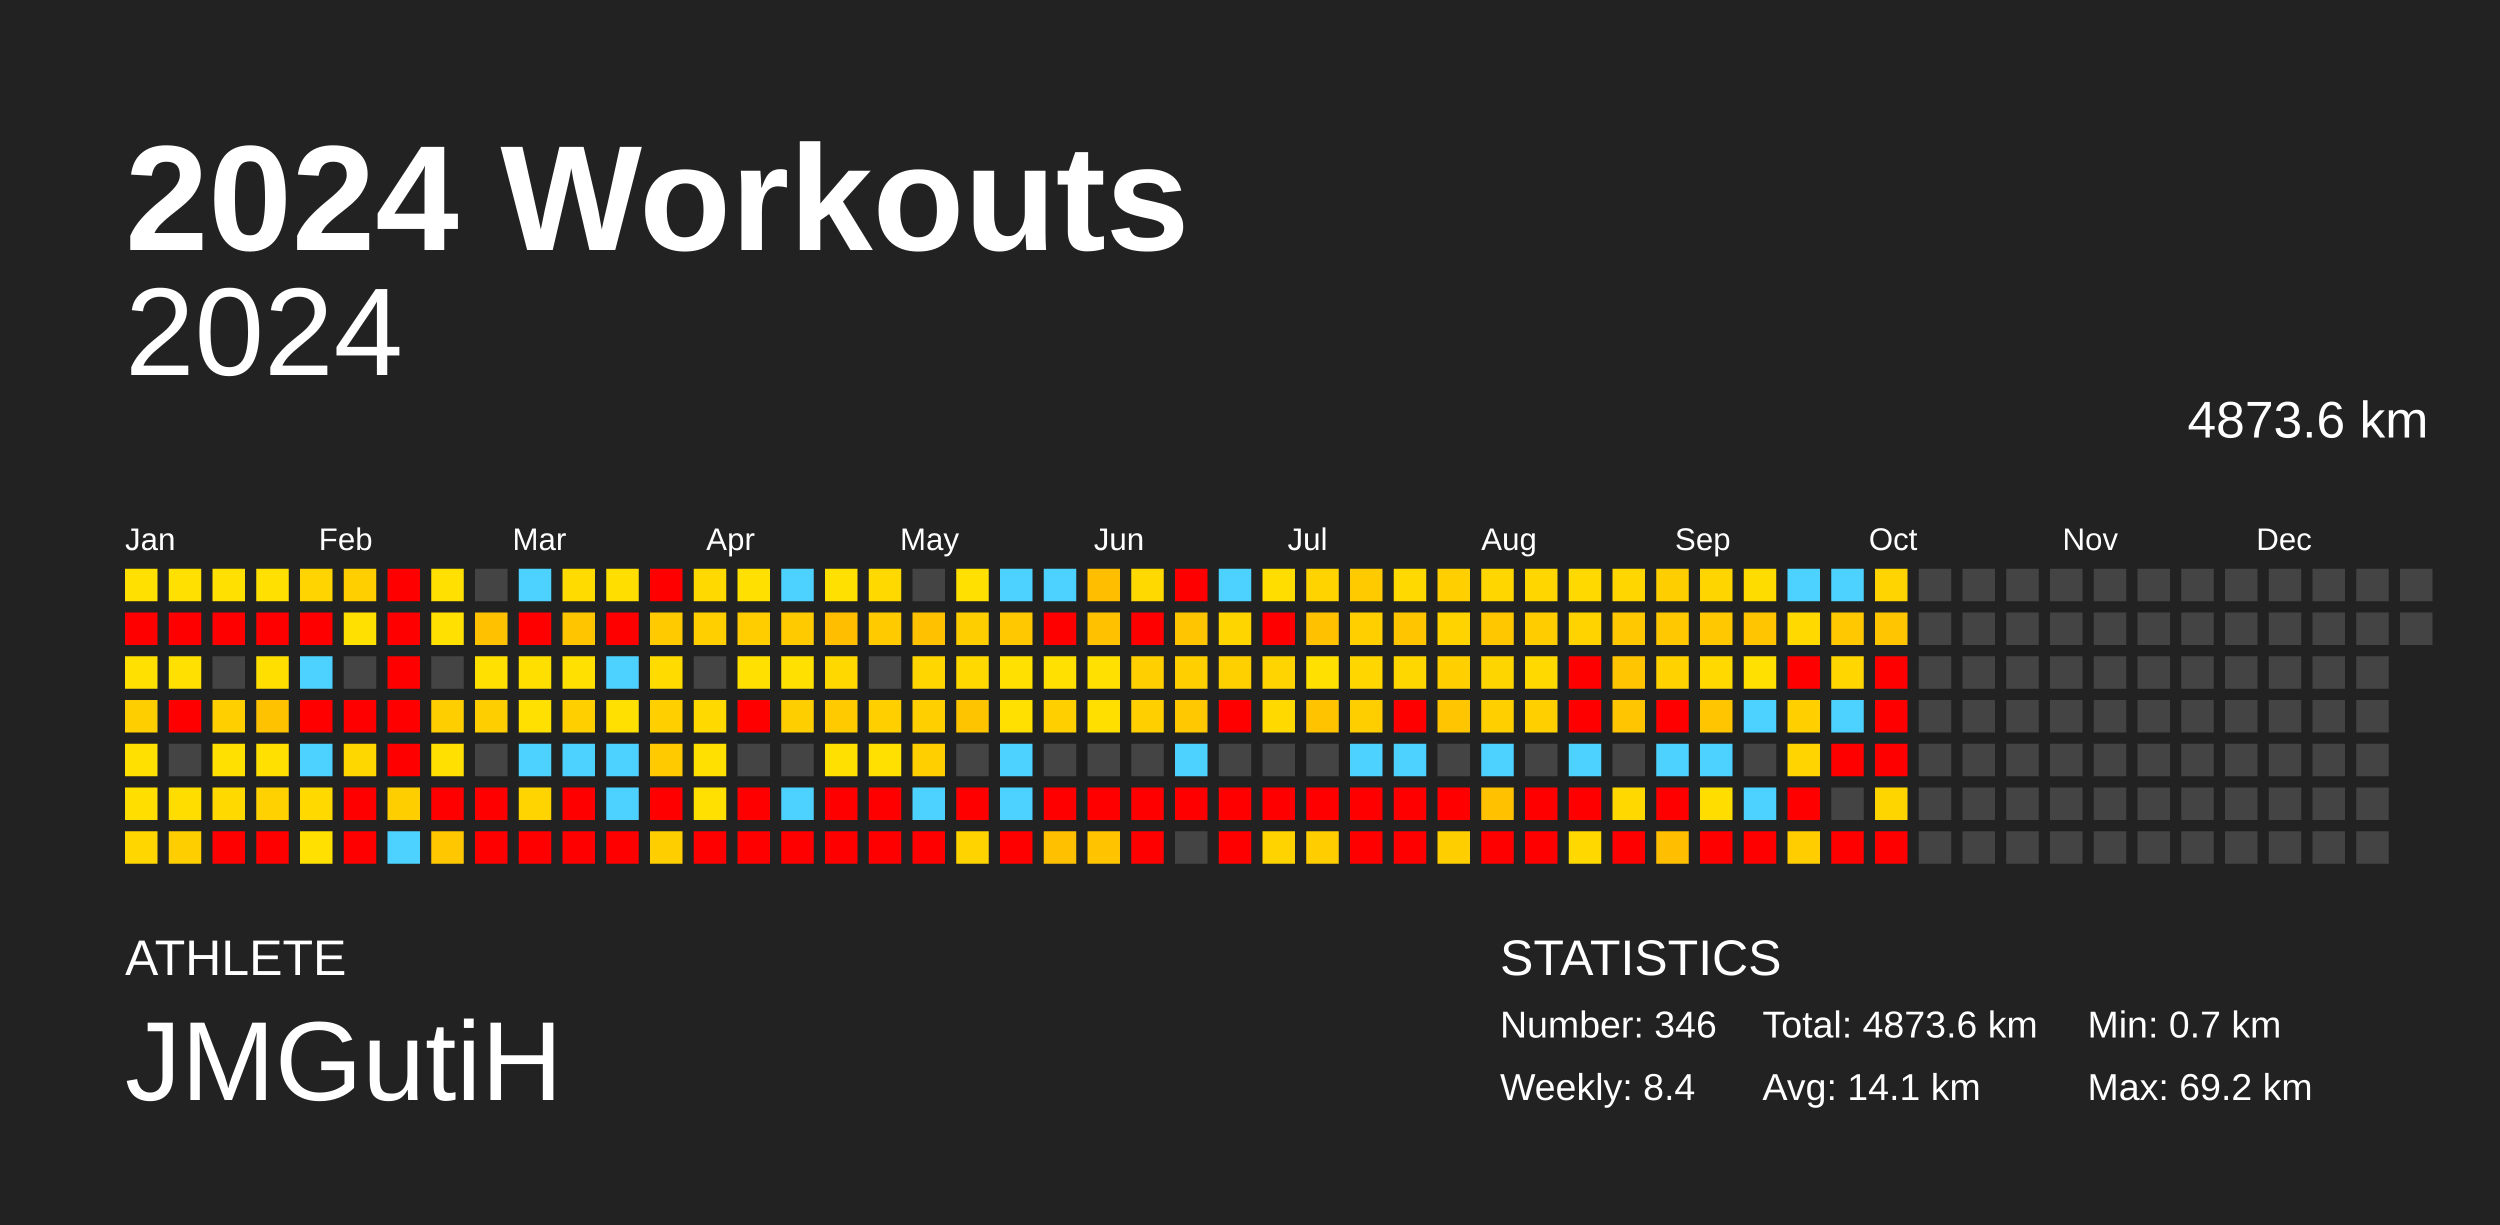
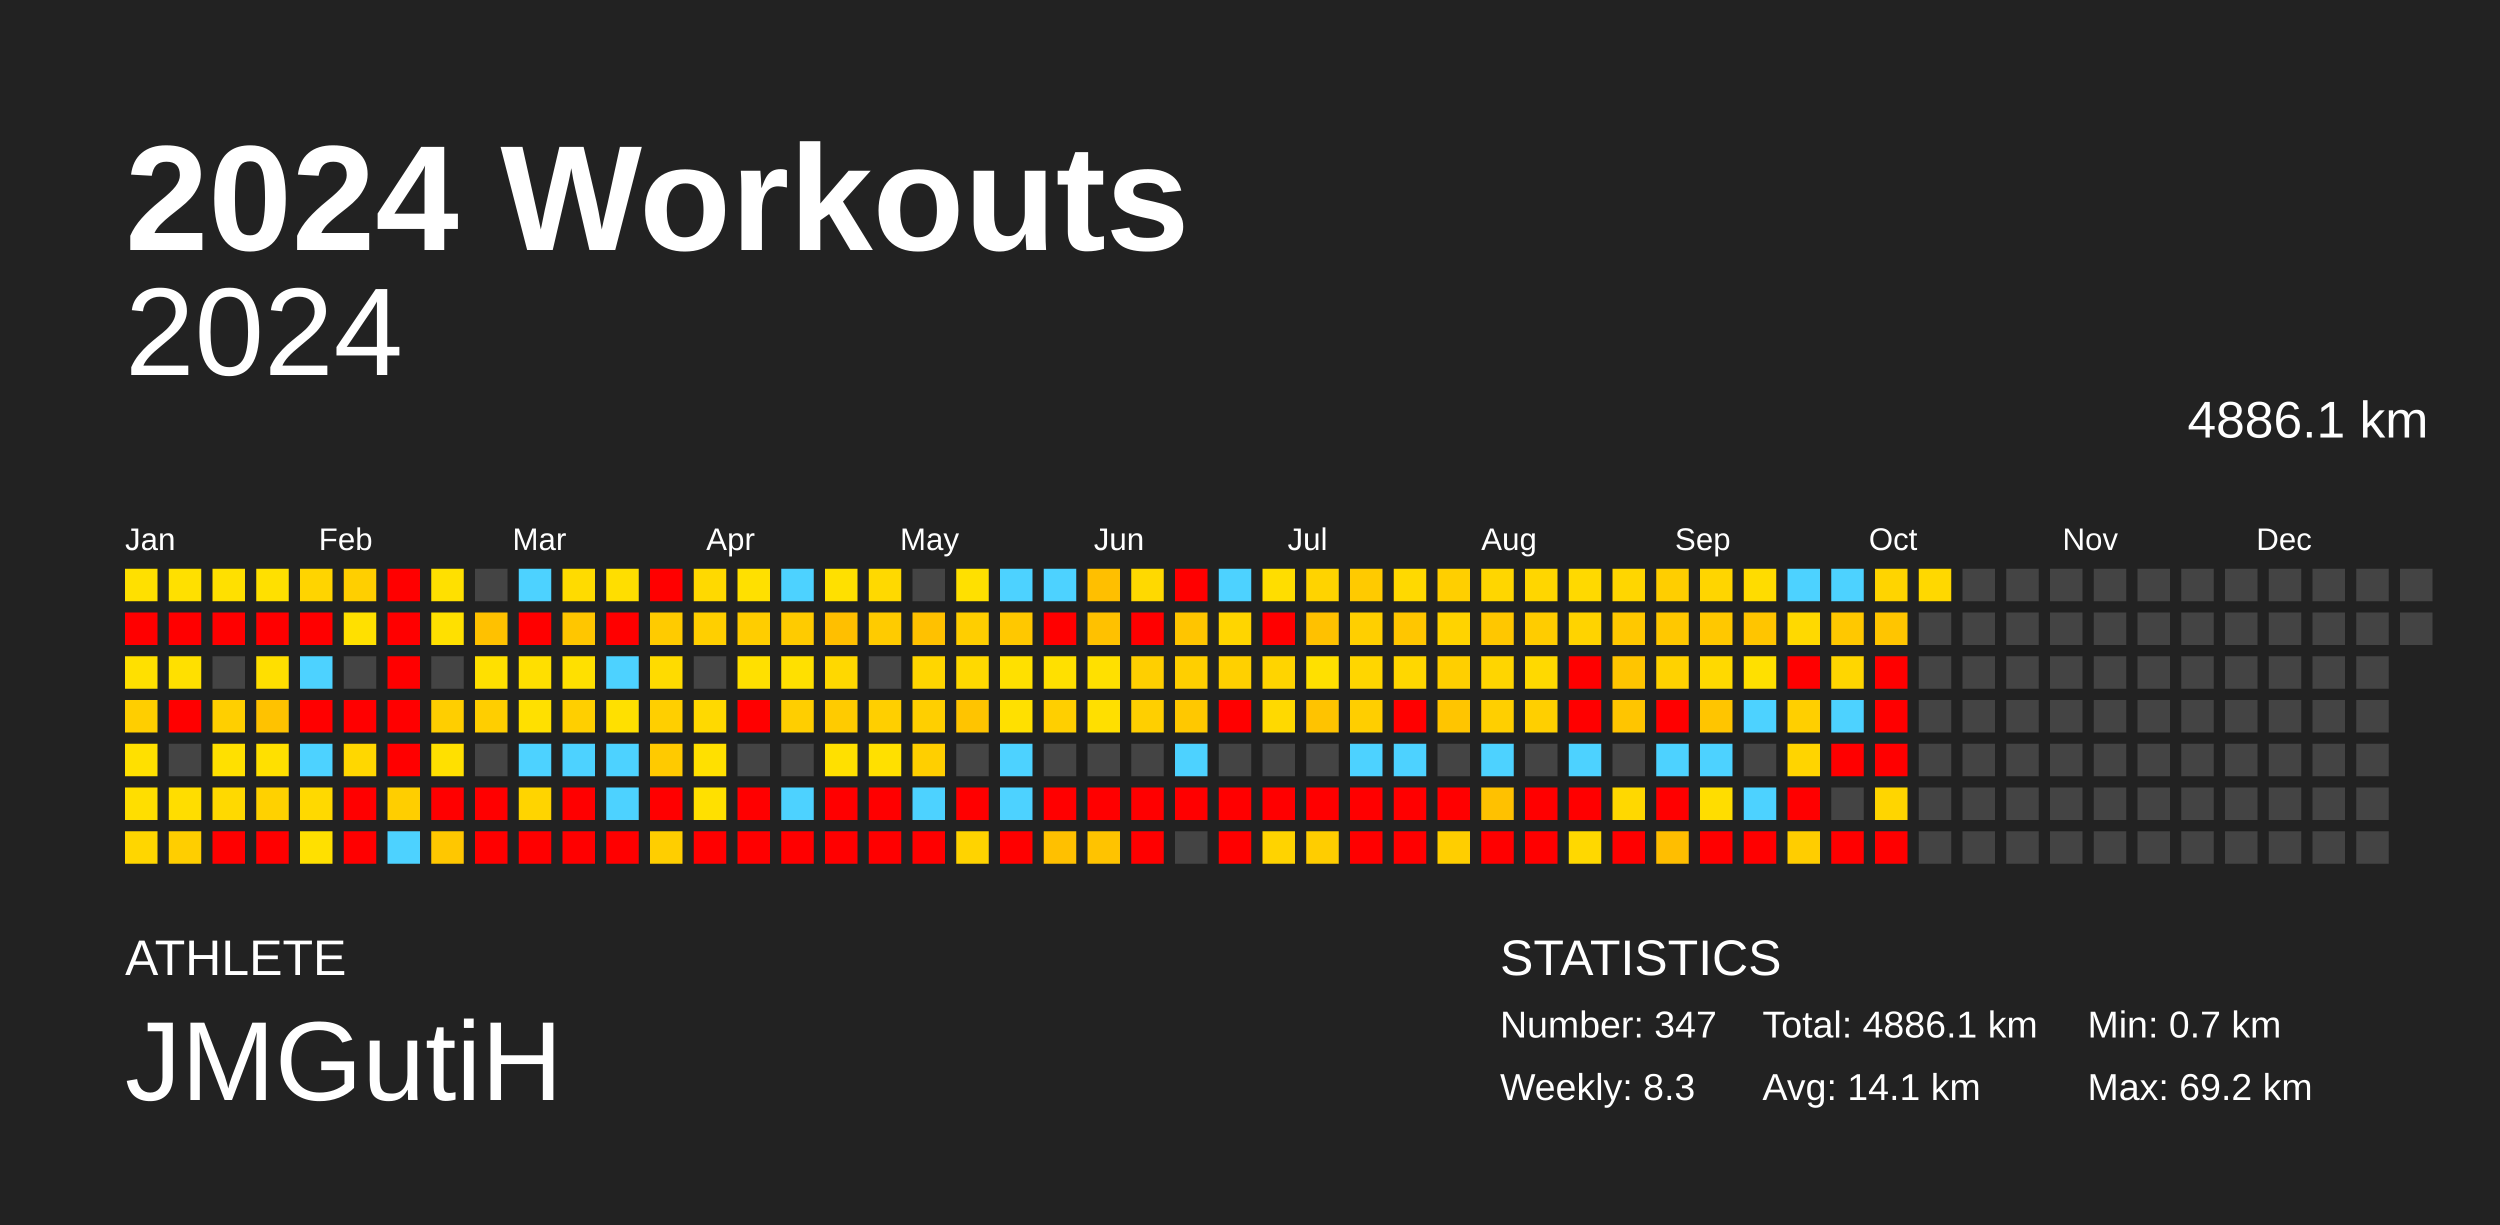
<svg xmlns="http://www.w3.org/2000/svg" baseProfile="full" height="98mm" version="1.1" viewBox="0,0,200,98" width="200mm">
  <defs />
  <rect fill="#222222" height="98" width="200" x="0" y="0" />
  <text fill="#FFFFFF" style="font-size:12px; font-family:Arial; font-weight:bold;" x="10" y="20">2024 Workouts</text>
  <text fill="#FFFFFF" style="font-size:4px; font-family:Arial" x="10" y="78">ATHLETE</text>
  <text fill="#FFFFFF" style="font-size:9px; font-family:Arial" x="10" y="88">JMGutiH</text>
  <text fill="#FFFFFF" style="font-size:4px; font-family:Arial" x="120" y="78">STATISTICS</text>
-   <text fill="#FFFFFF" style="font-size:3px; font-family:Arial" x="120" y="83">Number: 346</text>
-   <text fill="#FFFFFF" style="font-size:3px; font-family:Arial" x="120" y="88">Weekly: 8.4</text>
-   <text fill="#FFFFFF" style="font-size:3px; font-family:Arial" x="141" y="83">Total: 4873.6 km</text>
+   <text fill="#FFFFFF" style="font-size:3px; font-family:Arial" x="120" y="83">Number: 347</text>
+   <text fill="#FFFFFF" style="font-size:3px; font-family:Arial" x="120" y="88">Weekly: 8.3</text>
+   <text fill="#FFFFFF" style="font-size:3px; font-family:Arial" x="141" y="83">Total: 4886.1 km</text>
  <text fill="#FFFFFF" style="font-size:3px; font-family:Arial" x="141" y="88">Avg: 14.1 km</text>
  <text fill="#FFFFFF" style="font-size:3px; font-family:Arial" x="167" y="83">Min: 0.7 km</text>
  <text fill="#FFFFFF" style="font-size:3px; font-family:Arial" x="167" y="88">Max: 69.2 km</text>
  <text alignment-baseline="hanging" fill="#FFFFFF" style="font-size:10.0px; font-family:Arial;" x="10" y="30">2024</text>
-   <text alignment-baseline="hanging" fill="#FFFFFF" style="font-size:4.125px; font-family:Arial;" x="175" y="35">4873.6 km</text>
+   <text alignment-baseline="hanging" fill="#FFFFFF" style="font-size:4.125px; font-family:Arial;" x="175" y="35">4886.1 km</text>
  <text fill="#FFFFFF" style="font-size:2.5px; font-family:Arial" x="10.0" y="44">Jan</text>
  <text fill="#FFFFFF" style="font-size:2.5px; font-family:Arial" x="25.5" y="44">Feb</text>
  <text fill="#FFFFFF" style="font-size:2.5px; font-family:Arial" x="41.0" y="44">Mar</text>
  <text fill="#FFFFFF" style="font-size:2.5px; font-family:Arial" x="56.5" y="44">Apr</text>
  <text fill="#FFFFFF" style="font-size:2.5px; font-family:Arial" x="72.0" y="44">May</text>
  <text fill="#FFFFFF" style="font-size:2.5px; font-family:Arial" x="87.5" y="44">Jun</text>
  <text fill="#FFFFFF" style="font-size:2.5px; font-family:Arial" x="103.0" y="44">Jul</text>
  <text fill="#FFFFFF" style="font-size:2.5px; font-family:Arial" x="118.5" y="44">Aug</text>
  <text fill="#FFFFFF" style="font-size:2.5px; font-family:Arial" x="134.0" y="44">Sep</text>
  <text fill="#FFFFFF" style="font-size:2.5px; font-family:Arial" x="149.5" y="44">Oct</text>
  <text fill="#FFFFFF" style="font-size:2.5px; font-family:Arial" x="165.0" y="44">Nov</text>
  <text fill="#FFFFFF" style="font-size:2.5px; font-family:Arial" x="180.5" y="44">Dec</text>
  <rect fill="#ffe000" height="2.6" width="2.6" x="10.0" y="45.5" />
  <rect fill="red" height="2.6" width="2.6" x="10.0" y="49.0" />
  <rect fill="#ffe000" height="2.6" width="2.6" x="10.0" y="52.5" />
  <rect fill="#ffce00" height="2.6" width="2.6" x="10.0" y="56.0" />
  <rect fill="#ffe000" height="2.6" width="2.6" x="10.0" y="59.5" />
  <rect fill="#ffde00" height="2.6" width="2.6" x="10.0" y="63.0" />
  <rect fill="#ffd600" height="2.6" width="2.6" x="10.0" y="66.5" />
  <rect fill="#ffe000" height="2.6" width="2.6" x="13.5" y="45.5" />
  <rect fill="red" height="2.6" width="2.6" x="13.5" y="49.0" />
  <rect fill="#ffe000" height="2.6" width="2.6" x="13.5" y="52.5" />
  <rect fill="red" height="2.6" width="2.6" x="13.5" y="56.0" />
  <rect fill="#444444" height="2.6" width="2.6" x="13.5" y="59.5" />
  <rect fill="#ffdd00" height="2.6" width="2.6" x="13.5" y="63.0" />
  <rect fill="#ffce00" height="2.6" width="2.6" x="13.5" y="66.5" />
  <rect fill="#ffe000" height="2.6" width="2.6" x="17.0" y="45.5" />
  <rect fill="red" height="2.6" width="2.6" x="17.0" y="49.0" />
  <rect fill="#444444" height="2.6" width="2.6" x="17.0" y="52.5" />
  <rect fill="#ffcf00" height="2.6" width="2.6" x="17.0" y="56.0" />
  <rect fill="#ffe000" height="2.6" width="2.6" x="17.0" y="59.5" />
  <rect fill="#ffd900" height="2.6" width="2.6" x="17.0" y="63.0" />
  <rect fill="red" height="2.6" width="2.6" x="17.0" y="66.5" />
  <rect fill="#ffe000" height="2.6" width="2.6" x="20.5" y="45.5" />
  <rect fill="red" height="2.6" width="2.6" x="20.5" y="49.0" />
  <rect fill="#ffdf00" height="2.6" width="2.6" x="20.5" y="52.5" />
  <rect fill="#ffc200" height="2.6" width="2.6" x="20.5" y="56.0" />
  <rect fill="#ffe000" height="2.6" width="2.6" x="20.5" y="59.5" />
  <rect fill="#ffd100" height="2.6" width="2.6" x="20.5" y="63.0" />
  <rect fill="red" height="2.6" width="2.6" x="20.5" y="66.5" />
  <rect fill="#ffd400" height="2.6" width="2.6" x="24.0" y="45.5" />
  <rect fill="red" height="2.6" width="2.6" x="24.0" y="49.0" />
  <rect fill="#4dd2ff" height="2.6" width="2.6" x="24.0" y="52.5" />
  <rect fill="red" height="2.6" width="2.6" x="24.0" y="56.0" />
  <rect fill="#4dd2ff" height="2.6" width="2.6" x="24.0" y="59.5" />
  <rect fill="#ffd900" height="2.6" width="2.6" x="24.0" y="63.0" />
  <rect fill="#ffe000" height="2.6" width="2.6" x="24.0" y="66.5" />
  <rect fill="#ffcf00" height="2.6" width="2.6" x="27.5" y="45.5" />
  <rect fill="#ffe000" height="2.6" width="2.6" x="27.5" y="49.0" />
  <rect fill="#444444" height="2.6" width="2.6" x="27.5" y="52.5" />
  <rect fill="red" height="2.6" width="2.6" x="27.5" y="56.0" />
  <rect fill="#ffd700" height="2.6" width="2.6" x="27.5" y="59.5" />
  <rect fill="red" height="2.6" width="2.6" x="27.5" y="63.0" />
  <rect fill="red" height="2.6" width="2.6" x="27.5" y="66.5" />
  <rect fill="red" height="2.6" width="2.6" x="31.0" y="45.5" />
  <rect fill="red" height="2.6" width="2.6" x="31.0" y="49.0" />
  <rect fill="red" height="2.6" width="2.6" x="31.0" y="52.5" />
  <rect fill="red" height="2.6" width="2.6" x="31.0" y="56.0" />
  <rect fill="red" height="2.6" width="2.6" x="31.0" y="59.5" />
  <rect fill="#ffce00" height="2.6" width="2.6" x="31.0" y="63.0" />
  <rect fill="#4dd2ff" height="2.6" width="2.6" x="31.0" y="66.5" />
  <rect fill="#ffe000" height="2.6" width="2.6" x="34.5" y="45.5" />
  <rect fill="#ffe000" height="2.6" width="2.6" x="34.5" y="49.0" />
  <rect fill="#444444" height="2.6" width="2.6" x="34.5" y="52.5" />
  <rect fill="#ffce00" height="2.6" width="2.6" x="34.5" y="56.0" />
  <rect fill="#ffe000" height="2.6" width="2.6" x="34.5" y="59.5" />
  <rect fill="red" height="2.6" width="2.6" x="34.5" y="63.0" />
  <rect fill="#ffc700" height="2.6" width="2.6" x="34.5" y="66.5" />
  <rect fill="#444444" height="2.6" width="2.6" x="38.0" y="45.5" />
  <rect fill="#ffc100" height="2.6" width="2.6" x="38.0" y="49.0" />
  <rect fill="#ffe000" height="2.6" width="2.6" x="38.0" y="52.5" />
  <rect fill="#ffce00" height="2.6" width="2.6" x="38.0" y="56.0" />
  <rect fill="#444444" height="2.6" width="2.6" x="38.0" y="59.5" />
  <rect fill="red" height="2.6" width="2.6" x="38.0" y="63.0" />
  <rect fill="red" height="2.6" width="2.6" x="38.0" y="66.5" />
  <rect fill="#4dd2ff" height="2.6" width="2.6" x="41.5" y="45.5" />
  <rect fill="red" height="2.6" width="2.6" x="41.5" y="49.0" />
  <rect fill="#ffdf00" height="2.6" width="2.6" x="41.5" y="52.5" />
  <rect fill="#ffe000" height="2.6" width="2.6" x="41.5" y="56.0" />
  <rect fill="#4dd2ff" height="2.6" width="2.6" x="41.5" y="59.5" />
  <rect fill="#ffd400" height="2.6" width="2.6" x="41.5" y="63.0" />
  <rect fill="red" height="2.6" width="2.6" x="41.5" y="66.5" />
  <rect fill="#ffdb00" height="2.6" width="2.6" x="45.0" y="45.5" />
  <rect fill="#ffc600" height="2.6" width="2.6" x="45.0" y="49.0" />
  <rect fill="#ffe000" height="2.6" width="2.6" x="45.0" y="52.5" />
  <rect fill="#ffcf00" height="2.6" width="2.6" x="45.0" y="56.0" />
  <rect fill="#4dd2ff" height="2.6" width="2.6" x="45.0" y="59.5" />
  <rect fill="red" height="2.6" width="2.6" x="45.0" y="63.0" />
  <rect fill="red" height="2.6" width="2.6" x="45.0" y="66.5" />
  <rect fill="#ffde00" height="2.6" width="2.6" x="48.5" y="45.5" />
  <rect fill="red" height="2.6" width="2.6" x="48.5" y="49.0" />
  <rect fill="#4dd2ff" height="2.6" width="2.6" x="48.5" y="52.5" />
  <rect fill="#ffe000" height="2.6" width="2.6" x="48.5" y="56.0" />
  <rect fill="#4dd2ff" height="2.6" width="2.6" x="48.5" y="59.5" />
  <rect fill="#4dd2ff" height="2.6" width="2.6" x="48.5" y="63.0" />
  <rect fill="red" height="2.6" width="2.6" x="48.5" y="66.5" />
  <rect fill="red" height="2.6" width="2.6" x="52.0" y="45.5" />
  <rect fill="#ffcb00" height="2.6" width="2.6" x="52.0" y="49.0" />
  <rect fill="#ffdb00" height="2.6" width="2.6" x="52.0" y="52.5" />
  <rect fill="#ffcf00" height="2.6" width="2.6" x="52.0" y="56.0" />
  <rect fill="#ffca00" height="2.6" width="2.6" x="52.0" y="59.5" />
  <rect fill="red" height="2.6" width="2.6" x="52.0" y="63.0" />
  <rect fill="#ffce00" height="2.6" width="2.6" x="52.0" y="66.5" />
  <rect fill="#ffd900" height="2.6" width="2.6" x="55.5" y="45.5" />
  <rect fill="#ffcf00" height="2.6" width="2.6" x="55.5" y="49.0" />
  <rect fill="#444444" height="2.6" width="2.6" x="55.5" y="52.5" />
  <rect fill="#ffd900" height="2.6" width="2.6" x="55.5" y="56.0" />
  <rect fill="#ffe000" height="2.6" width="2.6" x="55.5" y="59.5" />
  <rect fill="#ffe000" height="2.6" width="2.6" x="55.5" y="63.0" />
  <rect fill="red" height="2.6" width="2.6" x="55.5" y="66.5" />
  <rect fill="#ffe000" height="2.6" width="2.6" x="59.0" y="45.5" />
  <rect fill="#ffcd00" height="2.6" width="2.6" x="59.0" y="49.0" />
  <rect fill="#ffe000" height="2.6" width="2.6" x="59.0" y="52.5" />
  <rect fill="red" height="2.6" width="2.6" x="59.0" y="56.0" />
  <rect fill="#444444" height="2.6" width="2.6" x="59.0" y="59.5" />
  <rect fill="red" height="2.6" width="2.6" x="59.0" y="63.0" />
  <rect fill="red" height="2.6" width="2.6" x="59.0" y="66.5" />
  <rect fill="#4dd2ff" height="2.6" width="2.6" x="62.5" y="45.5" />
  <rect fill="#ffcb00" height="2.6" width="2.6" x="62.5" y="49.0" />
  <rect fill="#ffe000" height="2.6" width="2.6" x="62.5" y="52.5" />
  <rect fill="#ffce00" height="2.6" width="2.6" x="62.5" y="56.0" />
  <rect fill="#444444" height="2.6" width="2.6" x="62.5" y="59.5" />
  <rect fill="#4dd2ff" height="2.6" width="2.6" x="62.5" y="63.0" />
  <rect fill="red" height="2.6" width="2.6" x="62.5" y="66.5" />
  <rect fill="#ffe000" height="2.6" width="2.6" x="66.0" y="45.5" />
  <rect fill="#ffbf00" height="2.6" width="2.6" x="66.0" y="49.0" />
  <rect fill="#ffd800" height="2.6" width="2.6" x="66.0" y="52.5" />
  <rect fill="#ffcb00" height="2.6" width="2.6" x="66.0" y="56.0" />
  <rect fill="#ffe000" height="2.6" width="2.6" x="66.0" y="59.5" />
  <rect fill="red" height="2.6" width="2.6" x="66.0" y="63.0" />
  <rect fill="red" height="2.6" width="2.6" x="66.0" y="66.5" />
  <rect fill="#ffd900" height="2.6" width="2.6" x="69.5" y="45.5" />
  <rect fill="#ffcb00" height="2.6" width="2.6" x="69.5" y="49.0" />
  <rect fill="#444444" height="2.6" width="2.6" x="69.5" y="52.5" />
  <rect fill="#ffcf00" height="2.6" width="2.6" x="69.5" y="56.0" />
  <rect fill="#ffe000" height="2.6" width="2.6" x="69.5" y="59.5" />
  <rect fill="red" height="2.6" width="2.6" x="69.5" y="63.0" />
  <rect fill="red" height="2.6" width="2.6" x="69.5" y="66.5" />
  <rect fill="#444444" height="2.6" width="2.6" x="73.0" y="45.5" />
  <rect fill="#ffc100" height="2.6" width="2.6" x="73.0" y="49.0" />
  <rect fill="#ffd600" height="2.6" width="2.6" x="73.0" y="52.5" />
  <rect fill="#ffcf00" height="2.6" width="2.6" x="73.0" y="56.0" />
  <rect fill="#ffcf00" height="2.6" width="2.6" x="73.0" y="59.5" />
  <rect fill="#4dd2ff" height="2.6" width="2.6" x="73.0" y="63.0" />
  <rect fill="red" height="2.6" width="2.6" x="73.0" y="66.5" />
  <rect fill="#ffe000" height="2.6" width="2.6" x="76.5" y="45.5" />
  <rect fill="#ffce00" height="2.6" width="2.6" x="76.5" y="49.0" />
  <rect fill="#ffd900" height="2.6" width="2.6" x="76.5" y="52.5" />
  <rect fill="#ffc400" height="2.6" width="2.6" x="76.5" y="56.0" />
  <rect fill="#444444" height="2.6" width="2.6" x="76.5" y="59.5" />
  <rect fill="red" height="2.6" width="2.6" x="76.5" y="63.0" />
  <rect fill="#ffd300" height="2.6" width="2.6" x="76.5" y="66.5" />
  <rect fill="#4dd2ff" height="2.6" width="2.6" x="80.0" y="45.5" />
  <rect fill="#ffc800" height="2.6" width="2.6" x="80.0" y="49.0" />
  <rect fill="#ffe000" height="2.6" width="2.6" x="80.0" y="52.5" />
  <rect fill="#ffe000" height="2.6" width="2.6" x="80.0" y="56.0" />
  <rect fill="#4dd2ff" height="2.6" width="2.6" x="80.0" y="59.5" />
  <rect fill="#4dd2ff" height="2.6" width="2.6" x="80.0" y="63.0" />
  <rect fill="red" height="2.6" width="2.6" x="80.0" y="66.5" />
  <rect fill="#4dd2ff" height="2.6" width="2.6" x="83.5" y="45.5" />
  <rect fill="red" height="2.6" width="2.6" x="83.5" y="49.0" />
  <rect fill="#ffe000" height="2.6" width="2.6" x="83.5" y="52.5" />
  <rect fill="#ffcf00" height="2.6" width="2.6" x="83.5" y="56.0" />
  <rect fill="#444444" height="2.6" width="2.6" x="83.5" y="59.5" />
  <rect fill="red" height="2.6" width="2.6" x="83.5" y="63.0" />
  <rect fill="#ffc000" height="2.6" width="2.6" x="83.5" y="66.5" />
  <rect fill="#ffbf00" height="2.6" width="2.6" x="87.0" y="45.5" />
  <rect fill="#ffc100" height="2.6" width="2.6" x="87.0" y="49.0" />
  <rect fill="#ffe000" height="2.6" width="2.6" x="87.0" y="52.5" />
  <rect fill="#ffdf00" height="2.6" width="2.6" x="87.0" y="56.0" />
  <rect fill="#444444" height="2.6" width="2.6" x="87.0" y="59.5" />
  <rect fill="red" height="2.6" width="2.6" x="87.0" y="63.0" />
  <rect fill="#ffc300" height="2.6" width="2.6" x="87.0" y="66.5" />
  <rect fill="#ffd900" height="2.6" width="2.6" x="90.5" y="45.5" />
  <rect fill="red" height="2.6" width="2.6" x="90.5" y="49.0" />
  <rect fill="#ffcf00" height="2.6" width="2.6" x="90.5" y="52.5" />
  <rect fill="#ffcf00" height="2.6" width="2.6" x="90.5" y="56.0" />
  <rect fill="#444444" height="2.6" width="2.6" x="90.5" y="59.5" />
  <rect fill="red" height="2.6" width="2.6" x="90.5" y="63.0" />
  <rect fill="red" height="2.6" width="2.6" x="90.5" y="66.5" />
  <rect fill="red" height="2.6" width="2.6" x="94.0" y="45.5" />
  <rect fill="#ffc500" height="2.6" width="2.6" x="94.0" y="49.0" />
  <rect fill="#ffcf00" height="2.6" width="2.6" x="94.0" y="52.5" />
  <rect fill="#ffc800" height="2.6" width="2.6" x="94.0" y="56.0" />
  <rect fill="#4dd2ff" height="2.6" width="2.6" x="94.0" y="59.5" />
  <rect fill="red" height="2.6" width="2.6" x="94.0" y="63.0" />
  <rect fill="#444444" height="2.6" width="2.6" x="94.0" y="66.5" />
  <rect fill="#4dd2ff" height="2.6" width="2.6" x="97.5" y="45.5" />
  <rect fill="#ffd500" height="2.6" width="2.6" x="97.5" y="49.0" />
  <rect fill="#ffd000" height="2.6" width="2.6" x="97.5" y="52.5" />
  <rect fill="red" height="2.6" width="2.6" x="97.5" y="56.0" />
  <rect fill="#444444" height="2.6" width="2.6" x="97.5" y="59.5" />
  <rect fill="red" height="2.6" width="2.6" x="97.5" y="63.0" />
  <rect fill="red" height="2.6" width="2.6" x="97.5" y="66.5" />
  <rect fill="#ffdd00" height="2.6" width="2.6" x="101.0" y="45.5" />
  <rect fill="red" height="2.6" width="2.6" x="101.0" y="49.0" />
  <rect fill="#ffd400" height="2.6" width="2.6" x="101.0" y="52.5" />
  <rect fill="#ffd900" height="2.6" width="2.6" x="101.0" y="56.0" />
  <rect fill="#444444" height="2.6" width="2.6" x="101.0" y="59.5" />
  <rect fill="red" height="2.6" width="2.6" x="101.0" y="63.0" />
  <rect fill="#ffd300" height="2.6" width="2.6" x="101.0" y="66.5" />
  <rect fill="#ffd300" height="2.6" width="2.6" x="104.5" y="45.5" />
  <rect fill="#ffc100" height="2.6" width="2.6" x="104.5" y="49.0" />
  <rect fill="#ffe000" height="2.6" width="2.6" x="104.5" y="52.5" />
  <rect fill="#ffc300" height="2.6" width="2.6" x="104.5" y="56.0" />
  <rect fill="#444444" height="2.6" width="2.6" x="104.5" y="59.5" />
  <rect fill="red" height="2.6" width="2.6" x="104.5" y="63.0" />
  <rect fill="#ffcd00" height="2.6" width="2.6" x="104.5" y="66.5" />
  <rect fill="#ffca00" height="2.6" width="2.6" x="108.0" y="45.5" />
  <rect fill="#ffcf00" height="2.6" width="2.6" x="108.0" y="49.0" />
  <rect fill="#ffd600" height="2.6" width="2.6" x="108.0" y="52.5" />
  <rect fill="#ffce00" height="2.6" width="2.6" x="108.0" y="56.0" />
  <rect fill="#4dd2ff" height="2.6" width="2.6" x="108.0" y="59.5" />
  <rect fill="red" height="2.6" width="2.6" x="108.0" y="63.0" />
  <rect fill="red" height="2.6" width="2.6" x="108.0" y="66.5" />
  <rect fill="#ffd900" height="2.6" width="2.6" x="111.5" y="45.5" />
  <rect fill="#ffc600" height="2.6" width="2.6" x="111.5" y="49.0" />
  <rect fill="#ffd700" height="2.6" width="2.6" x="111.5" y="52.5" />
  <rect fill="red" height="2.6" width="2.6" x="111.5" y="56.0" />
  <rect fill="#4dd2ff" height="2.6" width="2.6" x="111.5" y="59.5" />
  <rect fill="red" height="2.6" width="2.6" x="111.5" y="63.0" />
  <rect fill="red" height="2.6" width="2.6" x="111.5" y="66.5" />
  <rect fill="#ffcf00" height="2.6" width="2.6" x="115.0" y="45.5" />
  <rect fill="#ffd300" height="2.6" width="2.6" x="115.0" y="49.0" />
  <rect fill="#ffcf00" height="2.6" width="2.6" x="115.0" y="52.5" />
  <rect fill="#ffc500" height="2.6" width="2.6" x="115.0" y="56.0" />
  <rect fill="#444444" height="2.6" width="2.6" x="115.0" y="59.5" />
  <rect fill="red" height="2.6" width="2.6" x="115.0" y="63.0" />
  <rect fill="#ffce00" height="2.6" width="2.6" x="115.0" y="66.5" />
  <rect fill="#ffd600" height="2.6" width="2.6" x="118.5" y="45.5" />
  <rect fill="#ffc700" height="2.6" width="2.6" x="118.5" y="49.0" />
  <rect fill="#ffd500" height="2.6" width="2.6" x="118.5" y="52.5" />
  <rect fill="#ffcf00" height="2.6" width="2.6" x="118.5" y="56.0" />
  <rect fill="#4dd2ff" height="2.6" width="2.6" x="118.5" y="59.5" />
  <rect fill="#ffc100" height="2.6" width="2.6" x="118.5" y="63.0" />
  <rect fill="red" height="2.6" width="2.6" x="118.5" y="66.5" />
  <rect fill="#ffd600" height="2.6" width="2.6" x="122.0" y="45.5" />
  <rect fill="#ffcc00" height="2.6" width="2.6" x="122.0" y="49.0" />
  <rect fill="#ffd900" height="2.6" width="2.6" x="122.0" y="52.5" />
  <rect fill="#ffcf00" height="2.6" width="2.6" x="122.0" y="56.0" />
  <rect fill="#444444" height="2.6" width="2.6" x="122.0" y="59.5" />
  <rect fill="red" height="2.6" width="2.6" x="122.0" y="63.0" />
  <rect fill="red" height="2.6" width="2.6" x="122.0" y="66.5" />
  <rect fill="#ffd900" height="2.6" width="2.6" x="125.5" y="45.5" />
  <rect fill="#ffd300" height="2.6" width="2.6" x="125.5" y="49.0" />
  <rect fill="red" height="2.6" width="2.6" x="125.5" y="52.5" />
  <rect fill="red" height="2.6" width="2.6" x="125.5" y="56.0" />
  <rect fill="#4dd2ff" height="2.6" width="2.6" x="125.5" y="59.5" />
  <rect fill="red" height="2.6" width="2.6" x="125.5" y="63.0" />
  <rect fill="#ffd800" height="2.6" width="2.6" x="125.5" y="66.5" />
  <rect fill="#ffd600" height="2.6" width="2.6" x="129.0" y="45.5" />
  <rect fill="#ffc800" height="2.6" width="2.6" x="129.0" y="49.0" />
  <rect fill="#ffc500" height="2.6" width="2.6" x="129.0" y="52.5" />
  <rect fill="#ffc500" height="2.6" width="2.6" x="129.0" y="56.0" />
  <rect fill="#444444" height="2.6" width="2.6" x="129.0" y="59.5" />
  <rect fill="#ffd800" height="2.6" width="2.6" x="129.0" y="63.0" />
  <rect fill="red" height="2.6" width="2.6" x="129.0" y="66.5" />
  <rect fill="#ffce00" height="2.6" width="2.6" x="132.5" y="45.5" />
  <rect fill="#ffc800" height="2.6" width="2.6" x="132.5" y="49.0" />
  <rect fill="#ffd200" height="2.6" width="2.6" x="132.5" y="52.5" />
  <rect fill="red" height="2.6" width="2.6" x="132.5" y="56.0" />
  <rect fill="#4dd2ff" height="2.6" width="2.6" x="132.5" y="59.5" />
  <rect fill="red" height="2.6" width="2.6" x="132.5" y="63.0" />
  <rect fill="#ffbe00" height="2.6" width="2.6" x="132.5" y="66.5" />
  <rect fill="#ffd500" height="2.6" width="2.6" x="136.0" y="45.5" />
  <rect fill="#ffc800" height="2.6" width="2.6" x="136.0" y="49.0" />
  <rect fill="#ffd900" height="2.6" width="2.6" x="136.0" y="52.5" />
  <rect fill="#ffc500" height="2.6" width="2.6" x="136.0" y="56.0" />
  <rect fill="#4dd2ff" height="2.6" width="2.6" x="136.0" y="59.5" />
  <rect fill="#ffdd00" height="2.6" width="2.6" x="136.0" y="63.0" />
  <rect fill="red" height="2.6" width="2.6" x="136.0" y="66.5" />
  <rect fill="#ffdc00" height="2.6" width="2.6" x="139.5" y="45.5" />
  <rect fill="#ffc500" height="2.6" width="2.6" x="139.5" y="49.0" />
  <rect fill="#ffe000" height="2.6" width="2.6" x="139.5" y="52.5" />
  <rect fill="#4dd2ff" height="2.6" width="2.6" x="139.5" y="56.0" />
  <rect fill="#444444" height="2.6" width="2.6" x="139.5" y="59.5" />
  <rect fill="#4dd2ff" height="2.6" width="2.6" x="139.5" y="63.0" />
  <rect fill="red" height="2.6" width="2.6" x="139.5" y="66.5" />
  <rect fill="#4dd2ff" height="2.6" width="2.6" x="143.0" y="45.5" />
  <rect fill="#ffd900" height="2.6" width="2.6" x="143.0" y="49.0" />
  <rect fill="red" height="2.6" width="2.6" x="143.0" y="52.5" />
  <rect fill="#ffcf00" height="2.6" width="2.6" x="143.0" y="56.0" />
  <rect fill="#ffd400" height="2.6" width="2.6" x="143.0" y="59.5" />
  <rect fill="red" height="2.6" width="2.6" x="143.0" y="63.0" />
  <rect fill="#ffcd00" height="2.6" width="2.6" x="143.0" y="66.5" />
  <rect fill="#4dd2ff" height="2.6" width="2.6" x="146.5" y="45.5" />
  <rect fill="#ffc800" height="2.6" width="2.6" x="146.5" y="49.0" />
  <rect fill="#ffd600" height="2.6" width="2.6" x="146.5" y="52.5" />
  <rect fill="#4dd2ff" height="2.6" width="2.6" x="146.5" y="56.0" />
  <rect fill="red" height="2.6" width="2.6" x="146.5" y="59.5" />
  <rect fill="#444444" height="2.6" width="2.6" x="146.5" y="63.0" />
  <rect fill="red" height="2.6" width="2.6" x="146.5" y="66.5" />
  <rect fill="#ffd400" height="2.6" width="2.6" x="150.0" y="45.5" />
  <rect fill="#ffc500" height="2.6" width="2.6" x="150.0" y="49.0" />
  <rect fill="red" height="2.6" width="2.6" x="150.0" y="52.5" />
  <rect fill="red" height="2.6" width="2.6" x="150.0" y="56.0" />
  <rect fill="red" height="2.6" width="2.6" x="150.0" y="59.5" />
  <rect fill="#ffd500" height="2.6" width="2.6" x="150.0" y="63.0" />
  <rect fill="red" height="2.6" width="2.6" x="150.0" y="66.5" />
-   <rect fill="#444444" height="2.6" width="2.6" x="153.5" y="45.5" />
+   <rect fill="#ffd800" height="2.6" width="2.6" x="153.5" y="45.5" />
  <rect fill="#444444" height="2.6" width="2.6" x="153.5" y="49.0" />
  <rect fill="#444444" height="2.6" width="2.6" x="153.5" y="52.5" />
  <rect fill="#444444" height="2.6" width="2.6" x="153.5" y="56.0" />
  <rect fill="#444444" height="2.6" width="2.6" x="153.5" y="59.5" />
  <rect fill="#444444" height="2.6" width="2.6" x="153.5" y="63.0" />
  <rect fill="#444444" height="2.6" width="2.6" x="153.5" y="66.5" />
  <rect fill="#444444" height="2.6" width="2.6" x="157.0" y="45.5" />
  <rect fill="#444444" height="2.6" width="2.6" x="157.0" y="49.0" />
  <rect fill="#444444" height="2.6" width="2.6" x="157.0" y="52.5" />
  <rect fill="#444444" height="2.6" width="2.6" x="157.0" y="56.0" />
  <rect fill="#444444" height="2.6" width="2.6" x="157.0" y="59.5" />
  <rect fill="#444444" height="2.6" width="2.6" x="157.0" y="63.0" />
  <rect fill="#444444" height="2.6" width="2.6" x="157.0" y="66.5" />
  <rect fill="#444444" height="2.6" width="2.6" x="160.5" y="45.5" />
  <rect fill="#444444" height="2.6" width="2.6" x="160.5" y="49.0" />
  <rect fill="#444444" height="2.6" width="2.6" x="160.5" y="52.5" />
  <rect fill="#444444" height="2.6" width="2.6" x="160.5" y="56.0" />
  <rect fill="#444444" height="2.6" width="2.6" x="160.5" y="59.5" />
  <rect fill="#444444" height="2.6" width="2.6" x="160.5" y="63.0" />
  <rect fill="#444444" height="2.6" width="2.6" x="160.5" y="66.5" />
  <rect fill="#444444" height="2.6" width="2.6" x="164.0" y="45.5" />
  <rect fill="#444444" height="2.6" width="2.6" x="164.0" y="49.0" />
  <rect fill="#444444" height="2.6" width="2.6" x="164.0" y="52.5" />
  <rect fill="#444444" height="2.6" width="2.6" x="164.0" y="56.0" />
  <rect fill="#444444" height="2.6" width="2.6" x="164.0" y="59.5" />
  <rect fill="#444444" height="2.6" width="2.6" x="164.0" y="63.0" />
  <rect fill="#444444" height="2.6" width="2.6" x="164.0" y="66.5" />
  <rect fill="#444444" height="2.6" width="2.6" x="167.5" y="45.5" />
  <rect fill="#444444" height="2.6" width="2.6" x="167.5" y="49.0" />
  <rect fill="#444444" height="2.6" width="2.6" x="167.5" y="52.5" />
  <rect fill="#444444" height="2.6" width="2.6" x="167.5" y="56.0" />
  <rect fill="#444444" height="2.6" width="2.6" x="167.5" y="59.5" />
  <rect fill="#444444" height="2.6" width="2.6" x="167.5" y="63.0" />
  <rect fill="#444444" height="2.6" width="2.6" x="167.5" y="66.5" />
  <rect fill="#444444" height="2.6" width="2.6" x="171.0" y="45.5" />
  <rect fill="#444444" height="2.6" width="2.6" x="171.0" y="49.0" />
  <rect fill="#444444" height="2.6" width="2.6" x="171.0" y="52.5" />
  <rect fill="#444444" height="2.6" width="2.6" x="171.0" y="56.0" />
  <rect fill="#444444" height="2.6" width="2.6" x="171.0" y="59.5" />
  <rect fill="#444444" height="2.6" width="2.6" x="171.0" y="63.0" />
  <rect fill="#444444" height="2.6" width="2.6" x="171.0" y="66.5" />
  <rect fill="#444444" height="2.6" width="2.6" x="174.5" y="45.5" />
  <rect fill="#444444" height="2.6" width="2.6" x="174.5" y="49.0" />
  <rect fill="#444444" height="2.6" width="2.6" x="174.5" y="52.5" />
  <rect fill="#444444" height="2.6" width="2.6" x="174.5" y="56.0" />
  <rect fill="#444444" height="2.6" width="2.6" x="174.5" y="59.5" />
  <rect fill="#444444" height="2.6" width="2.6" x="174.5" y="63.0" />
  <rect fill="#444444" height="2.6" width="2.6" x="174.5" y="66.5" />
  <rect fill="#444444" height="2.6" width="2.6" x="178.0" y="45.5" />
  <rect fill="#444444" height="2.6" width="2.6" x="178.0" y="49.0" />
  <rect fill="#444444" height="2.6" width="2.6" x="178.0" y="52.5" />
  <rect fill="#444444" height="2.6" width="2.6" x="178.0" y="56.0" />
  <rect fill="#444444" height="2.6" width="2.6" x="178.0" y="59.5" />
  <rect fill="#444444" height="2.6" width="2.6" x="178.0" y="63.0" />
  <rect fill="#444444" height="2.6" width="2.6" x="178.0" y="66.5" />
  <rect fill="#444444" height="2.6" width="2.6" x="181.5" y="45.5" />
  <rect fill="#444444" height="2.6" width="2.6" x="181.5" y="49.0" />
  <rect fill="#444444" height="2.6" width="2.6" x="181.5" y="52.5" />
  <rect fill="#444444" height="2.6" width="2.6" x="181.5" y="56.0" />
  <rect fill="#444444" height="2.6" width="2.6" x="181.5" y="59.5" />
  <rect fill="#444444" height="2.6" width="2.6" x="181.5" y="63.0" />
  <rect fill="#444444" height="2.6" width="2.6" x="181.5" y="66.5" />
  <rect fill="#444444" height="2.6" width="2.6" x="185.0" y="45.5" />
  <rect fill="#444444" height="2.6" width="2.6" x="185.0" y="49.0" />
  <rect fill="#444444" height="2.6" width="2.6" x="185.0" y="52.5" />
  <rect fill="#444444" height="2.6" width="2.6" x="185.0" y="56.0" />
  <rect fill="#444444" height="2.6" width="2.6" x="185.0" y="59.5" />
  <rect fill="#444444" height="2.6" width="2.6" x="185.0" y="63.0" />
  <rect fill="#444444" height="2.6" width="2.6" x="185.0" y="66.5" />
  <rect fill="#444444" height="2.6" width="2.6" x="188.5" y="45.5" />
  <rect fill="#444444" height="2.6" width="2.6" x="188.5" y="49.0" />
  <rect fill="#444444" height="2.6" width="2.6" x="188.5" y="52.5" />
  <rect fill="#444444" height="2.6" width="2.6" x="188.5" y="56.0" />
  <rect fill="#444444" height="2.6" width="2.6" x="188.5" y="59.5" />
  <rect fill="#444444" height="2.6" width="2.6" x="188.5" y="63.0" />
  <rect fill="#444444" height="2.6" width="2.6" x="188.5" y="66.5" />
  <rect fill="#444444" height="2.6" width="2.6" x="192.0" y="45.5" />
  <rect fill="#444444" height="2.6" width="2.6" x="192.0" y="49.0" />
</svg>
